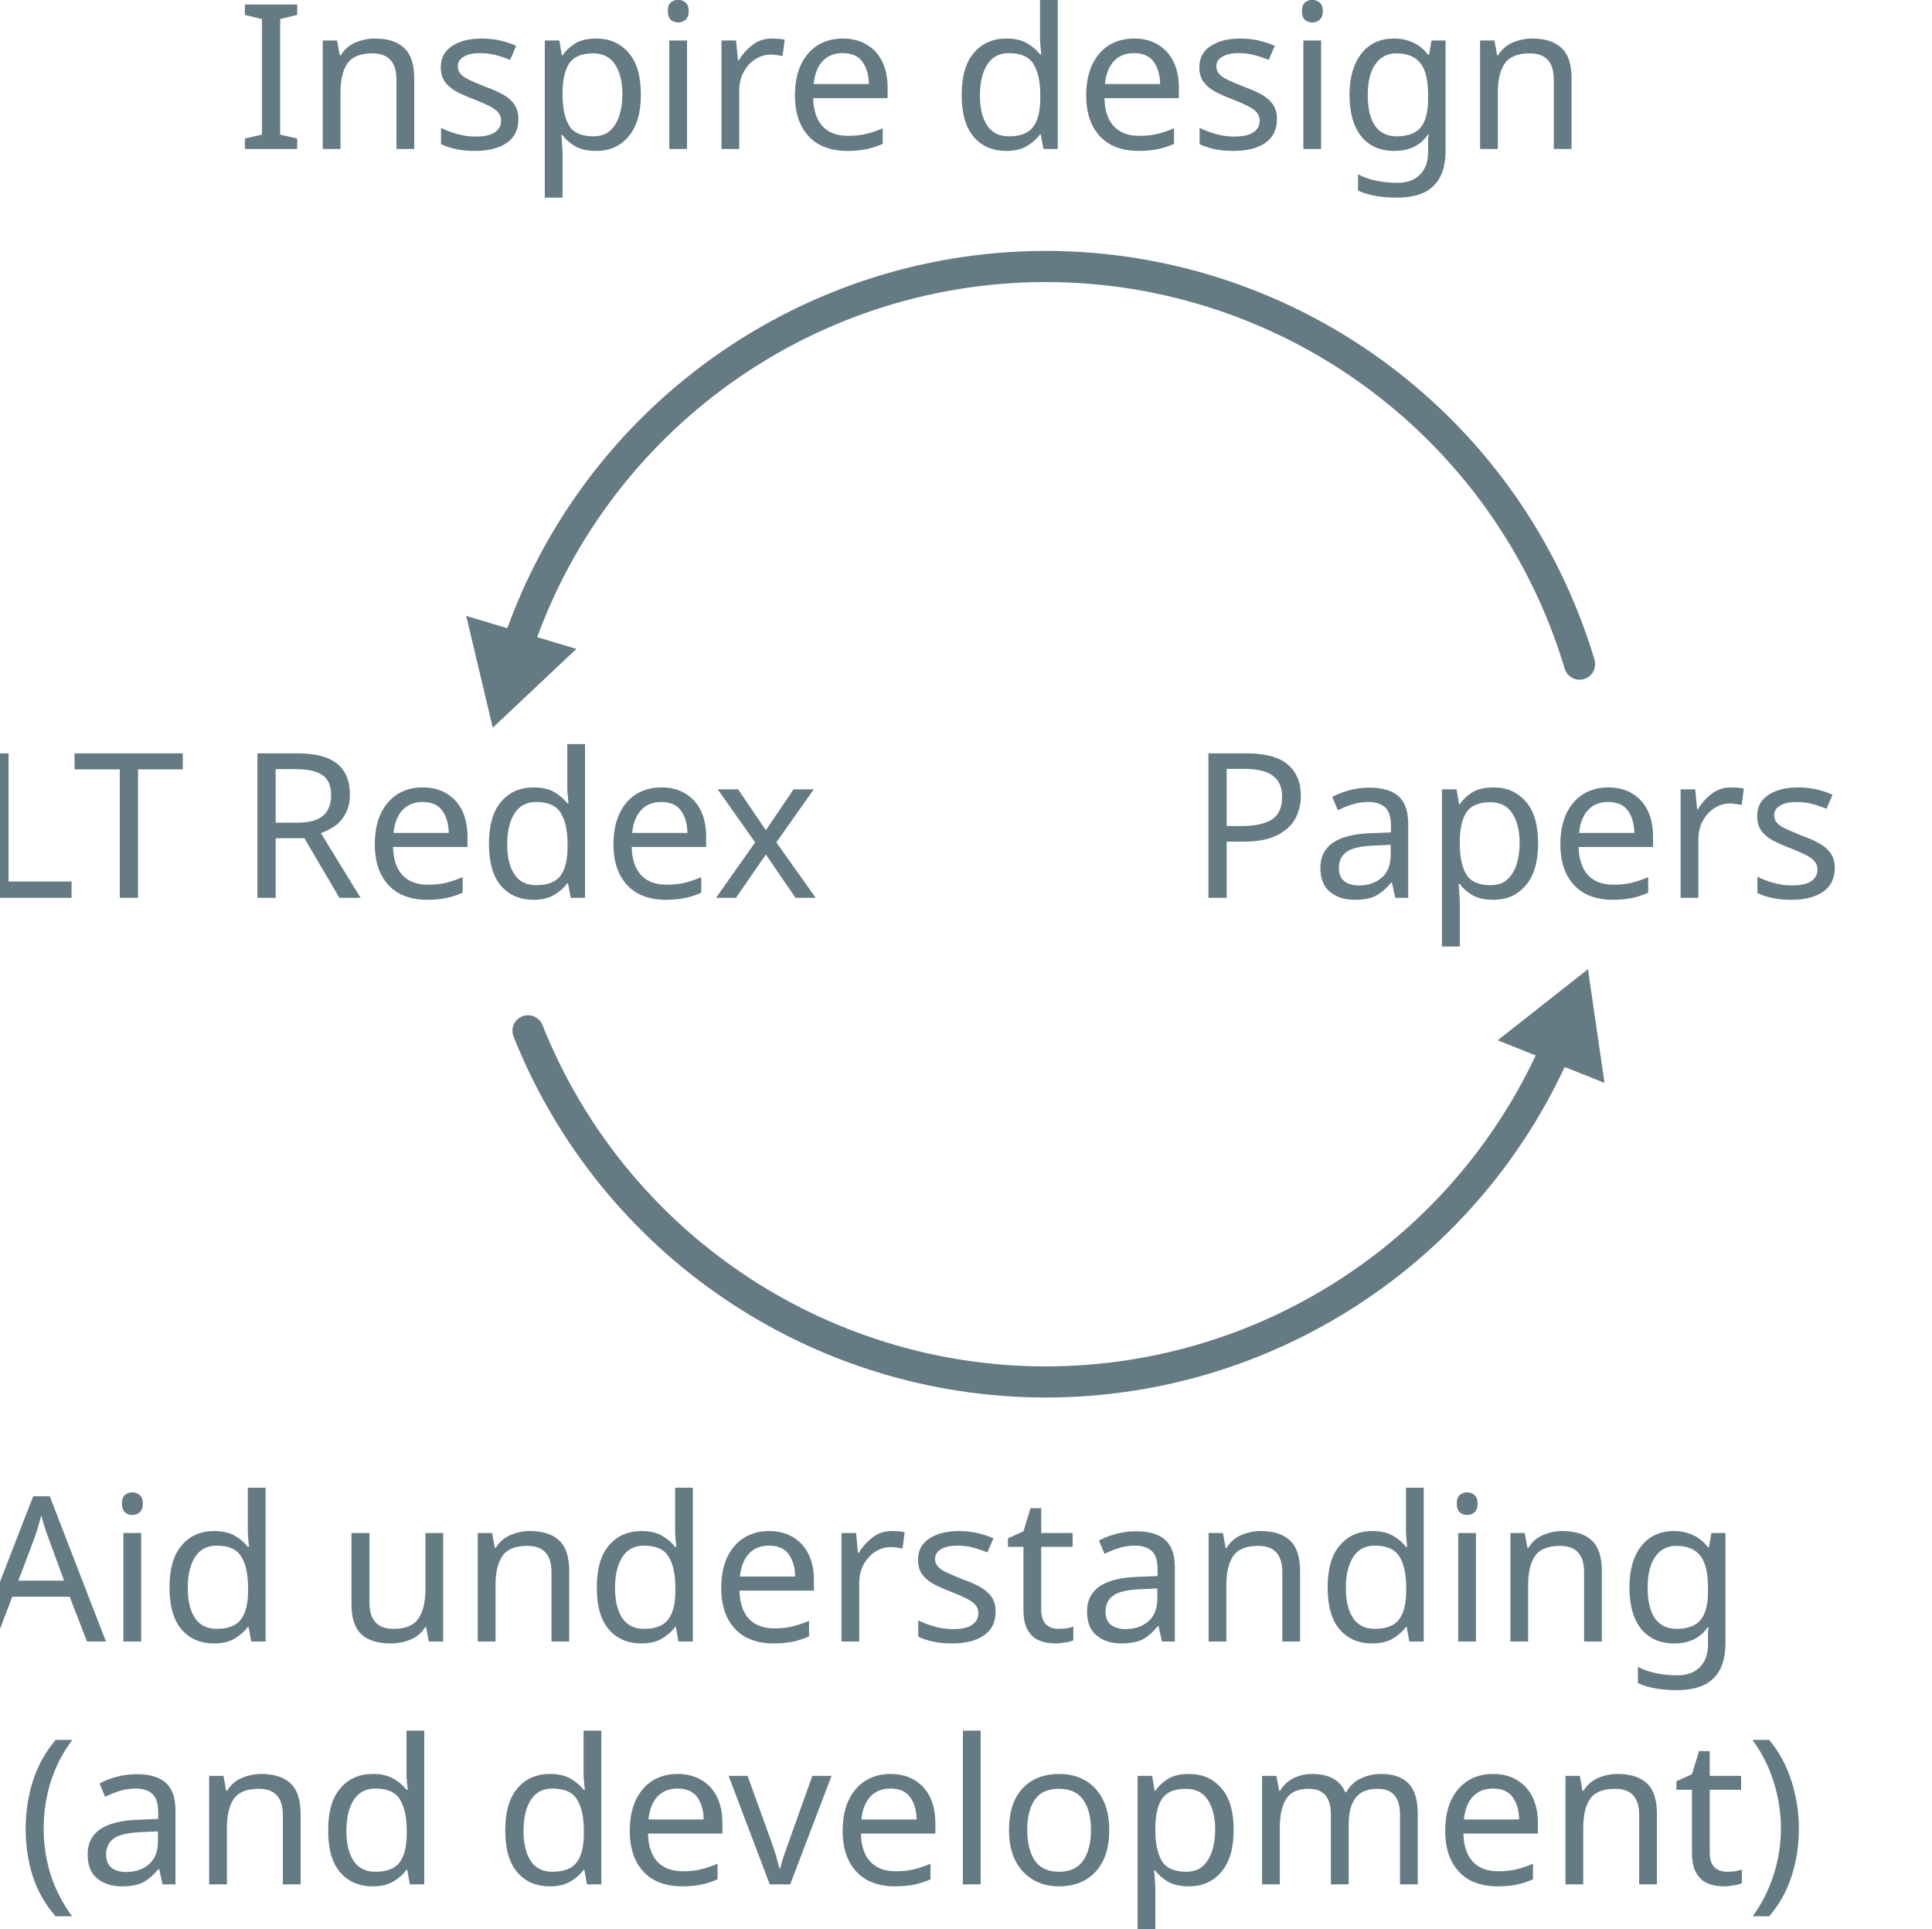
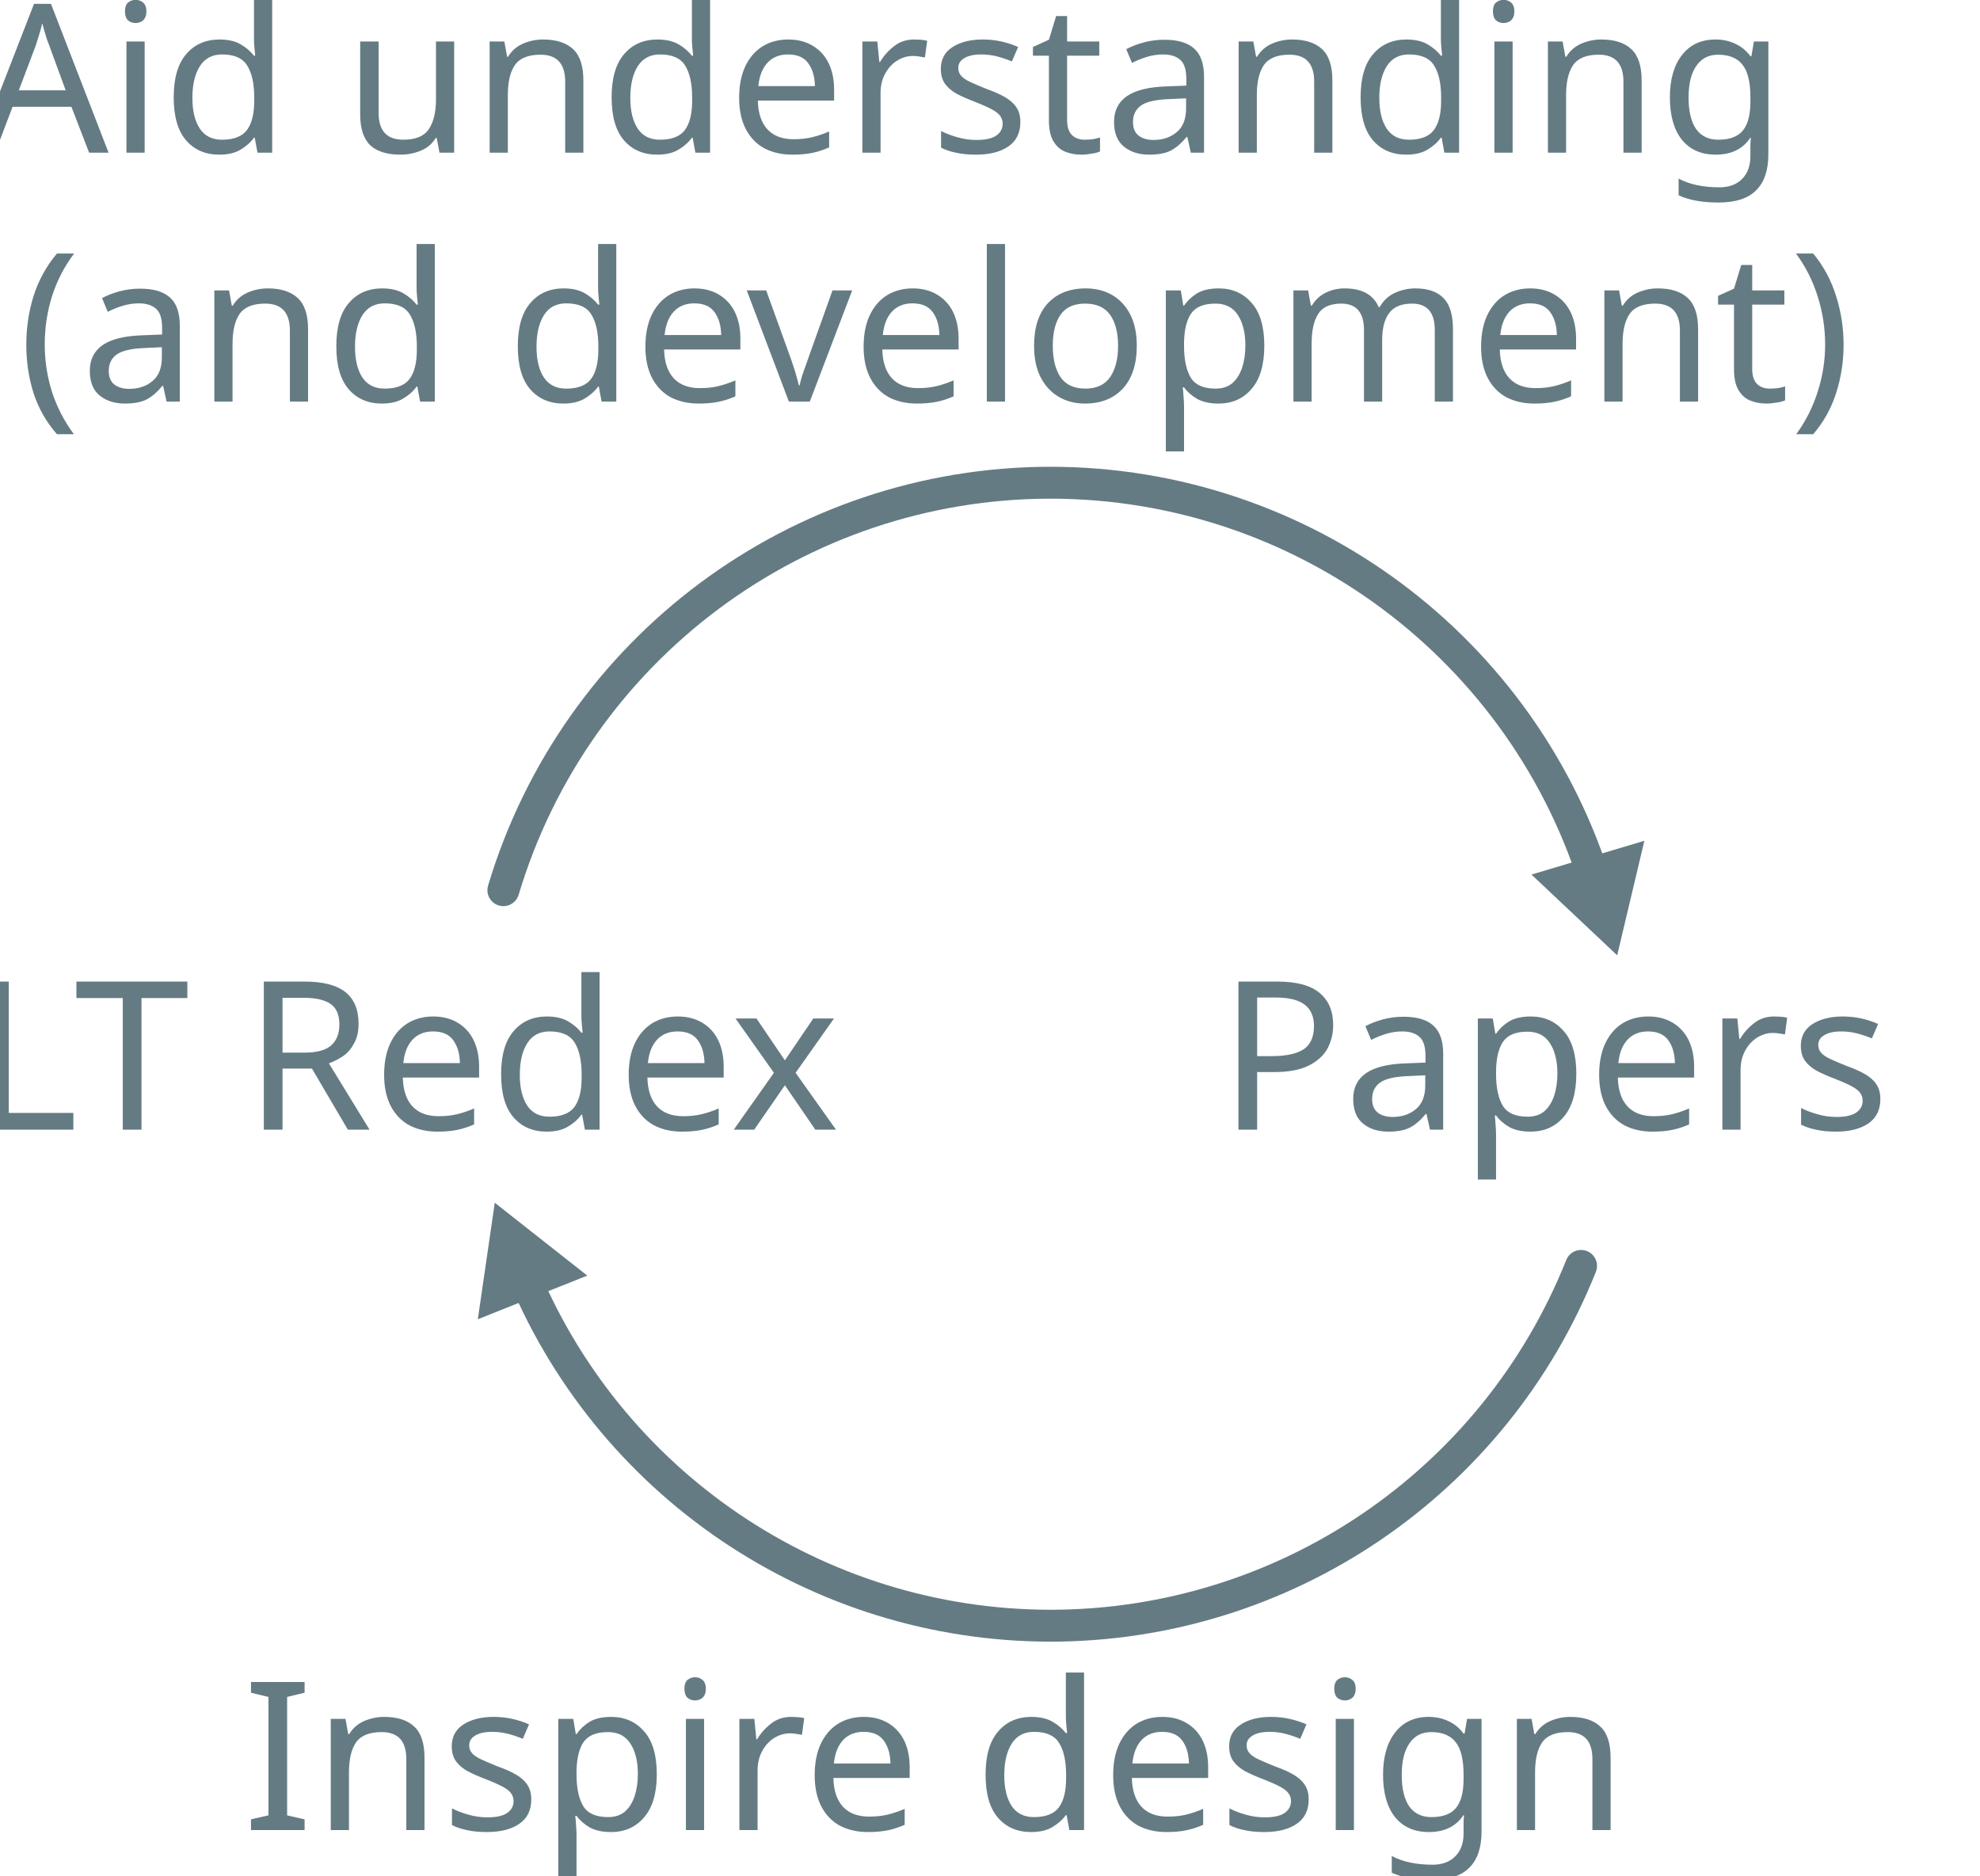
- <svg xmlns="http://www.w3.org/2000/svg" width="124.092" height="123.86" viewBox="0 0 124.092 123.86" version="1.1" id="svg8">
+ <svg xmlns="http://www.w3.org/2000/svg" width="124.092" height="117.544" viewBox="0 0 124.092 117.544" version="1.1" id="svg8">
  <defs id="defs2">
    <marker style="overflow:visible" id="marker2520" refX="0" refY="0" orient="auto">
      <path transform="scale(0.3)" style="fill:#657b83;fill-opacity:1;fill-rule:evenodd;stroke:#657b83;stroke-width:1pt;stroke-opacity:1" d="M 5.77,0 -2.88,5 V -5 Z" id="path2518" />
    </marker>
    <marker style="overflow:visible" id="marker2351" refX="0" refY="0" orient="auto">
      <path transform="scale(0.3)" style="fill:#657b83;fill-opacity:1;fill-rule:evenodd;stroke:#657b83;stroke-width:1pt;stroke-opacity:1" d="M 5.77,0 -2.88,5 V -5 Z" id="path2349" />
    </marker>
  </defs>
-   <g id="layer1" transform="translate(-283.7543,-391.9397)">
+   <g id="layer1" transform="translate(-283.7543,-378.7979)">
    <text xml:space="preserve" style="font-style:normal;font-variant:normal;font-weight:normal;font-stretch:normal;font-size:13px;line-height:1.2;font-family:Charter;-inkscape-font-specification:Charter;text-align:center;letter-spacing:0px;word-spacing:0px;text-anchor:middle;fill:#657b83;fill-opacity:1;stroke:none" x="313.644" y="449.603" id="text12">
      <tspan id="tspan10" x="313.644" y="449.603">PLT Redex</tspan>
    </text>
    <text id="text16" y="449.603" x="389.595" style="font-style:normal;font-variant:normal;font-weight:normal;font-stretch:normal;font-size:13px;line-height:1.2;font-family:Charter;-inkscape-font-specification:Charter;text-align:center;letter-spacing:0px;word-spacing:0px;text-anchor:middle;fill:#657b83;fill-opacity:1;stroke:none" xml:space="preserve">
      <tspan y="449.603" x="389.595" id="tspan14">Papers</tspan>
    </text>
-     <path style="opacity:1;vector-effect:none;fill:none;fill-opacity:1;fill-rule:nonzero;stroke:#657b83;stroke-width:2;stroke-linecap:round;stroke-linejoin:miter;stroke-miterlimit:4;stroke-dasharray:none;stroke-dashoffset:0;stroke-opacity:1;marker-end:url(#marker2351);paint-order:normal" d="m 317.668,458.146 c 5.429,13.614 18.603,22.547 33.26,22.553 14.65,-0.013 27.815,-8.945 33.242,-22.553" id="path2328" />
-     <text id="text2379" y="401.508" x="350.804" style="font-style:normal;font-variant:normal;font-weight:normal;font-stretch:normal;font-size:13px;line-height:1.2;font-family:Charter;-inkscape-font-specification:Charter;text-align:center;letter-spacing:0px;word-spacing:0px;text-anchor:middle;fill:#657b83;fill-opacity:1;stroke:none" xml:space="preserve">
-       <tspan y="401.508" x="350.804" id="tspan2389">Inspire design</tspan>
+     <path style="opacity:1;vector-effect:none;fill:none;fill-opacity:1;fill-rule:nonzero;stroke:#657b83;stroke-width:2;stroke-linecap:round;stroke-linejoin:miter;stroke-miterlimit:4;stroke-dasharray:none;stroke-dashoffset:0;stroke-opacity:1;marker-end:url(#marker2351);paint-order:normal" d="m 382.844,458.146 c -5.429,13.614 -18.603,22.547 -33.26,22.553 -14.65,-0.013 -27.815,-8.945 -33.242,-22.553" id="path2328" />
+     <text id="text2379" y="493.508" x="350.804" style="font-style:normal;font-variant:normal;font-weight:normal;font-stretch:normal;font-size:13px;line-height:1.2;font-family:Charter;-inkscape-font-specification:Charter;text-align:center;letter-spacing:0px;word-spacing:0px;text-anchor:middle;fill:#657b83;fill-opacity:1;stroke:none" xml:space="preserve">
+       <tspan y="493.508" x="350.804" id="tspan2389">Inspire design</tspan>
    </text>
-     <text xml:space="preserve" style="font-style:normal;font-variant:normal;font-weight:normal;font-stretch:normal;font-size:13px;line-height:1.2;font-family:Charter;-inkscape-font-specification:Charter;text-align:center;letter-spacing:0px;word-spacing:0px;text-anchor:middle;fill:#657b83;fill-opacity:1;stroke:none" x="350.804" y="497.366" id="text2407">
-       <tspan id="tspan2405" x="350.804" y="497.366">Aid understanding</tspan>
-       <tspan x="350.804" y="512.966" id="tspan2409">(and development)</tspan>
+     <text xml:space="preserve" style="font-style:normal;font-variant:normal;font-weight:normal;font-stretch:normal;font-size:13px;line-height:1.2;font-family:Charter;-inkscape-font-specification:Charter;text-align:center;letter-spacing:0px;word-spacing:0px;text-anchor:middle;fill:#657b83;fill-opacity:1;stroke:none" x="350.804" y="388.366" id="text2407">
+       <tspan id="tspan2405" x="350.804" y="388.366">Aid understanding</tspan>
+       <tspan x="350.804" y="403.966" id="tspan2409">(and development)</tspan>
    </text>
-     <path id="path2516" d="m 385.211,434.596 c -4.538,-15.147 -18.471,-25.527 -34.283,-25.541 -15.819,0.006 -29.761,10.388 -34.301,25.541" style="opacity:1;vector-effect:none;fill:none;fill-opacity:1;fill-rule:nonzero;stroke:#657b83;stroke-width:2;stroke-linecap:round;stroke-linejoin:miter;stroke-miterlimit:4;stroke-dasharray:none;stroke-dashoffset:0;stroke-opacity:1;marker-end:url(#marker2520);paint-order:normal" />
+     <path id="path2516" d="m 315.301,434.596 c 4.538,-15.147 18.471,-25.527 34.283,-25.541 15.819,0.006 29.761,10.388 34.301,25.541" style="opacity:1;vector-effect:none;fill:none;fill-opacity:1;fill-rule:nonzero;stroke:#657b83;stroke-width:2;stroke-linecap:round;stroke-linejoin:miter;stroke-miterlimit:4;stroke-dasharray:none;stroke-dashoffset:0;stroke-opacity:1;marker-end:url(#marker2520);paint-order:normal" />
  </g>
</svg>
